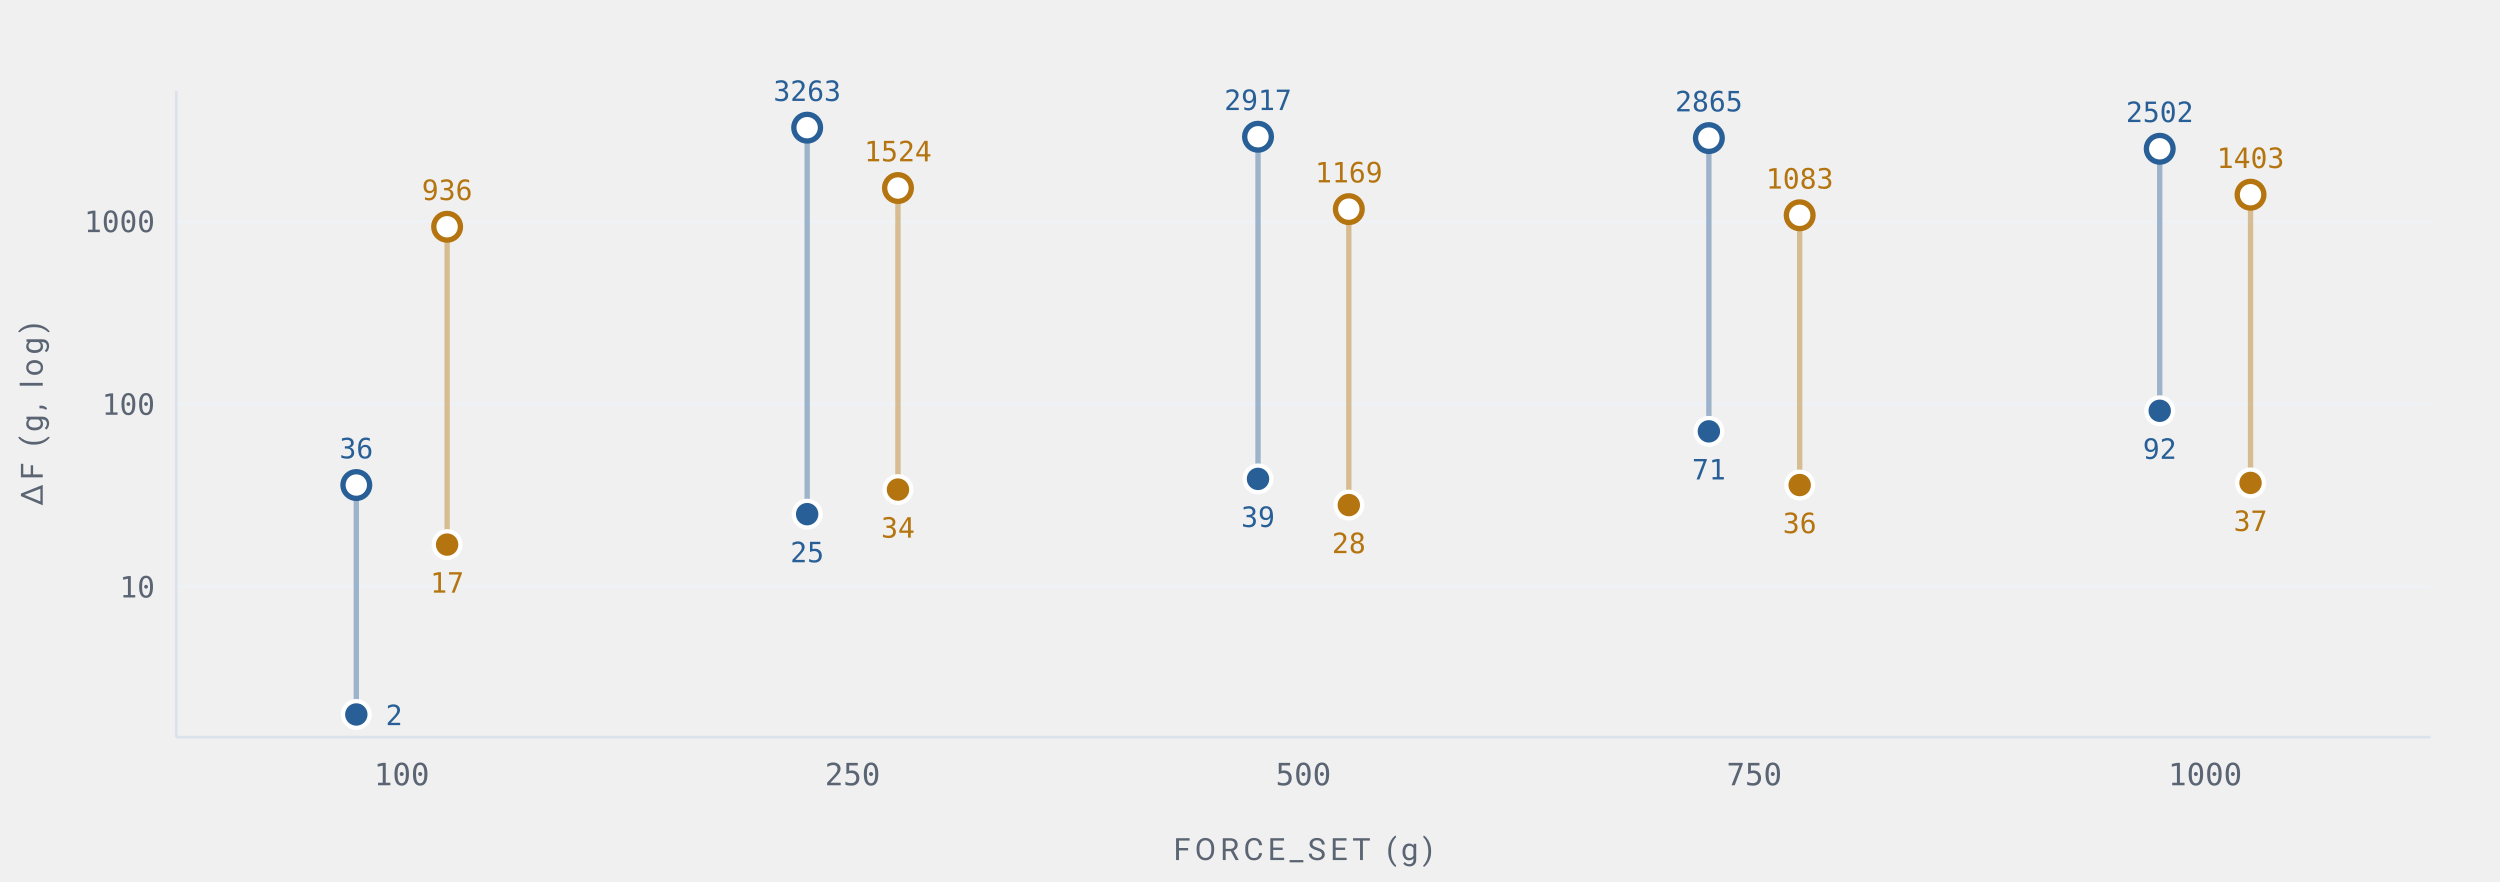
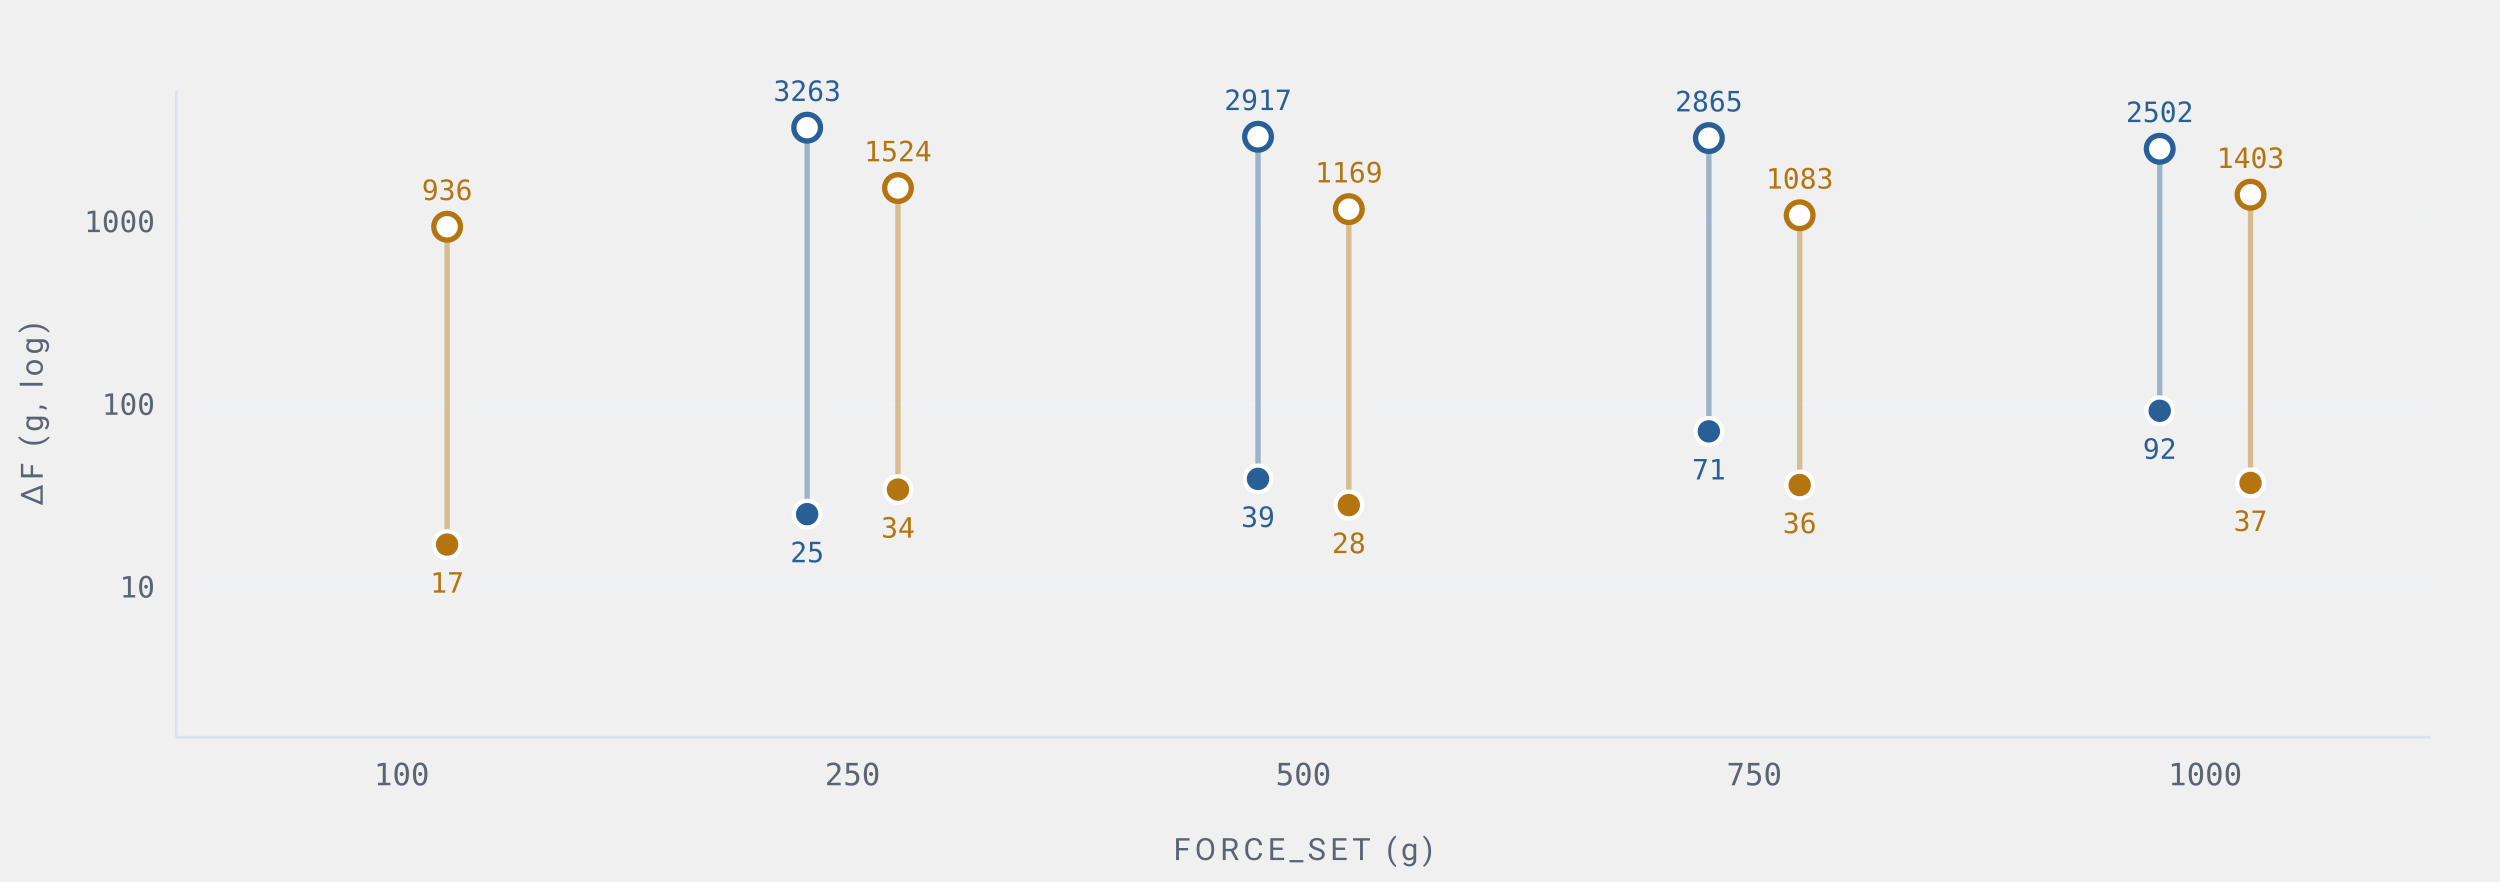
<svg xmlns="http://www.w3.org/2000/svg" width="936" height="330" viewBox="0 0 936 330" role="img" aria-label="Caída del sobreimpulso al pasar del modo A a velocidad 1000 al modo B híbrido, por FORCE_SET y por dedo">
  <style>text{font-family:system-ui,-apple-system,"Segoe UI",Roboto,sans-serif;}.mono{font-family:ui-monospace,"SF Mono",Menlo,monospace;}.b{font-weight:600;}.ey{letter-spacing:.14em;}</style>
  <line x1="66" y1="219.7" x2="910" y2="219.7" stroke="#eef2f7" />
  <text x="58" y="223.7" fill="#5a6472" font-size="11" text-anchor="end" class="mono">10</text>
  <line x1="66" y1="151.3" x2="910" y2="151.3" stroke="#eef2f7" />
  <text x="58" y="155.3" fill="#5a6472" font-size="11" text-anchor="end" class="mono">100</text>
  <line x1="66" y1="82.9" x2="910" y2="82.9" stroke="#eef2f7" />
  <text x="58" y="86.9" fill="#5a6472" font-size="11" text-anchor="end" class="mono">1000</text>
  <text x="150.4" y="294" fill="#5a6472" font-size="11.5" text-anchor="middle" class="mono">100</text>
-   <line x1="133.4" y1="181.6" x2="133.4" y2="267.5" stroke="#285F97" stroke-width="2" opacity="0.42" />
-   <circle cx="133.4" cy="181.6" r="5" fill="#fff" stroke="#285F97" stroke-width="2" />
-   <circle cx="133.4" cy="267.5" r="5" fill="#285F97" stroke="#fff" stroke-width="1.6" />
-   <text x="144.4" y="271.5" fill="#285F97" font-size="10.5" class="mono">2</text>
-   <text x="133.4" y="171.6" fill="#285F97" font-size="10.5" text-anchor="middle" class="mono">36</text>
  <line x1="167.4" y1="84.9" x2="167.4" y2="203.9" stroke="#B4740F" stroke-width="2" opacity="0.42" />
  <circle cx="167.4" cy="84.9" r="5" fill="#fff" stroke="#B4740F" stroke-width="2" />
  <circle cx="167.4" cy="203.9" r="5" fill="#B4740F" stroke="#fff" stroke-width="1.6" />
  <text x="167.4" y="221.9" fill="#B4740F" font-size="10.5" text-anchor="middle" class="mono">17</text>
  <text x="167.4" y="74.9" fill="#B4740F" font-size="10.5" text-anchor="middle" class="mono">936</text>
  <text x="319.2" y="294" fill="#5a6472" font-size="11.5" text-anchor="middle" class="mono">250</text>
  <line x1="302.2" y1="47.8" x2="302.2" y2="192.5" stroke="#285F97" stroke-width="2" opacity="0.42" />
  <circle cx="302.2" cy="47.8" r="5" fill="#fff" stroke="#285F97" stroke-width="2" />
  <circle cx="302.2" cy="192.5" r="5" fill="#285F97" stroke="#fff" stroke-width="1.6" />
  <text x="302.2" y="210.5" fill="#285F97" font-size="10.5" text-anchor="middle" class="mono">25</text>
  <text x="302.2" y="37.8" fill="#285F97" font-size="10.5" text-anchor="middle" class="mono">3263</text>
  <line x1="336.2" y1="70.4" x2="336.2" y2="183.3" stroke="#B4740F" stroke-width="2" opacity="0.42" />
  <circle cx="336.2" cy="70.4" r="5" fill="#fff" stroke="#B4740F" stroke-width="2" />
  <circle cx="336.2" cy="183.3" r="5" fill="#B4740F" stroke="#fff" stroke-width="1.6" />
  <text x="336.2" y="201.3" fill="#B4740F" font-size="10.5" text-anchor="middle" class="mono">34</text>
  <text x="336.2" y="60.4" fill="#B4740F" font-size="10.5" text-anchor="middle" class="mono">1524</text>
  <text x="488.0" y="294" fill="#5a6472" font-size="11.5" text-anchor="middle" class="mono">500</text>
  <line x1="471.0" y1="51.2" x2="471.0" y2="179.3" stroke="#285F97" stroke-width="2" opacity="0.42" />
  <circle cx="471.0" cy="51.2" r="5" fill="#fff" stroke="#285F97" stroke-width="2" />
  <circle cx="471.0" cy="179.3" r="5" fill="#285F97" stroke="#fff" stroke-width="1.6" />
  <text x="471.0" y="197.3" fill="#285F97" font-size="10.5" text-anchor="middle" class="mono">39</text>
  <text x="471.0" y="41.2" fill="#285F97" font-size="10.5" text-anchor="middle" class="mono">2917</text>
  <line x1="505.0" y1="78.3" x2="505.0" y2="189.1" stroke="#B4740F" stroke-width="2" opacity="0.42" />
  <circle cx="505.0" cy="78.3" r="5" fill="#fff" stroke="#B4740F" stroke-width="2" />
  <circle cx="505.0" cy="189.1" r="5" fill="#B4740F" stroke="#fff" stroke-width="1.6" />
  <text x="505.0" y="207.1" fill="#B4740F" font-size="10.5" text-anchor="middle" class="mono">28</text>
  <text x="505.0" y="68.3" fill="#B4740F" font-size="10.5" text-anchor="middle" class="mono">1169</text>
  <text x="656.8" y="294" fill="#5a6472" font-size="11.5" text-anchor="middle" class="mono">750</text>
  <line x1="639.8" y1="51.7" x2="639.8" y2="161.5" stroke="#285F97" stroke-width="2" opacity="0.42" />
  <circle cx="639.8" cy="51.7" r="5" fill="#fff" stroke="#285F97" stroke-width="2" />
  <circle cx="639.8" cy="161.5" r="5" fill="#285F97" stroke="#fff" stroke-width="1.6" />
  <text x="639.8" y="179.5" fill="#285F97" font-size="10.5" text-anchor="middle" class="mono">71</text>
  <text x="639.8" y="41.7" fill="#285F97" font-size="10.5" text-anchor="middle" class="mono">2865</text>
  <line x1="673.8" y1="80.6" x2="673.8" y2="181.6" stroke="#B4740F" stroke-width="2" opacity="0.42" />
  <circle cx="673.8" cy="80.6" r="5" fill="#fff" stroke="#B4740F" stroke-width="2" />
  <circle cx="673.8" cy="181.6" r="5" fill="#B4740F" stroke="#fff" stroke-width="1.6" />
  <text x="673.8" y="199.6" fill="#B4740F" font-size="10.5" text-anchor="middle" class="mono">36</text>
  <text x="673.8" y="70.6" fill="#B4740F" font-size="10.5" text-anchor="middle" class="mono">1083</text>
  <text x="825.6" y="294" fill="#5a6472" font-size="11.5" text-anchor="middle" class="mono">1000</text>
  <line x1="808.6" y1="55.7" x2="808.6" y2="153.8" stroke="#285F97" stroke-width="2" opacity="0.42" />
  <circle cx="808.6" cy="55.7" r="5" fill="#fff" stroke="#285F97" stroke-width="2" />
  <circle cx="808.6" cy="153.8" r="5" fill="#285F97" stroke="#fff" stroke-width="1.6" />
  <text x="808.6" y="171.8" fill="#285F97" font-size="10.5" text-anchor="middle" class="mono">92</text>
  <text x="808.6" y="45.7" fill="#285F97" font-size="10.5" text-anchor="middle" class="mono">2502</text>
  <line x1="842.6" y1="72.9" x2="842.6" y2="180.8" stroke="#B4740F" stroke-width="2" opacity="0.42" />
  <circle cx="842.6" cy="72.9" r="5" fill="#fff" stroke="#B4740F" stroke-width="2" />
  <circle cx="842.6" cy="180.8" r="5" fill="#B4740F" stroke="#fff" stroke-width="1.6" />
  <text x="842.6" y="198.8" fill="#B4740F" font-size="10.5" text-anchor="middle" class="mono">37</text>
  <text x="842.6" y="62.9" fill="#B4740F" font-size="10.5" text-anchor="middle" class="mono">1403</text>
  <line x1="66" y1="276" x2="910" y2="276" stroke="#dbe2ec" />
  <line x1="66" y1="34" x2="66" y2="276" stroke="#dbe2ec" />
  <text x="488" y="322" fill="#5a6472" font-size="11.5" text-anchor="middle" class="ey">FORCE_SET  (g)</text>
  <text transform="translate(16,155) rotate(-90)" fill="#5a6472" font-size="11.5" text-anchor="middle" class="ey">ΔF  (g, log)</text>
</svg>
